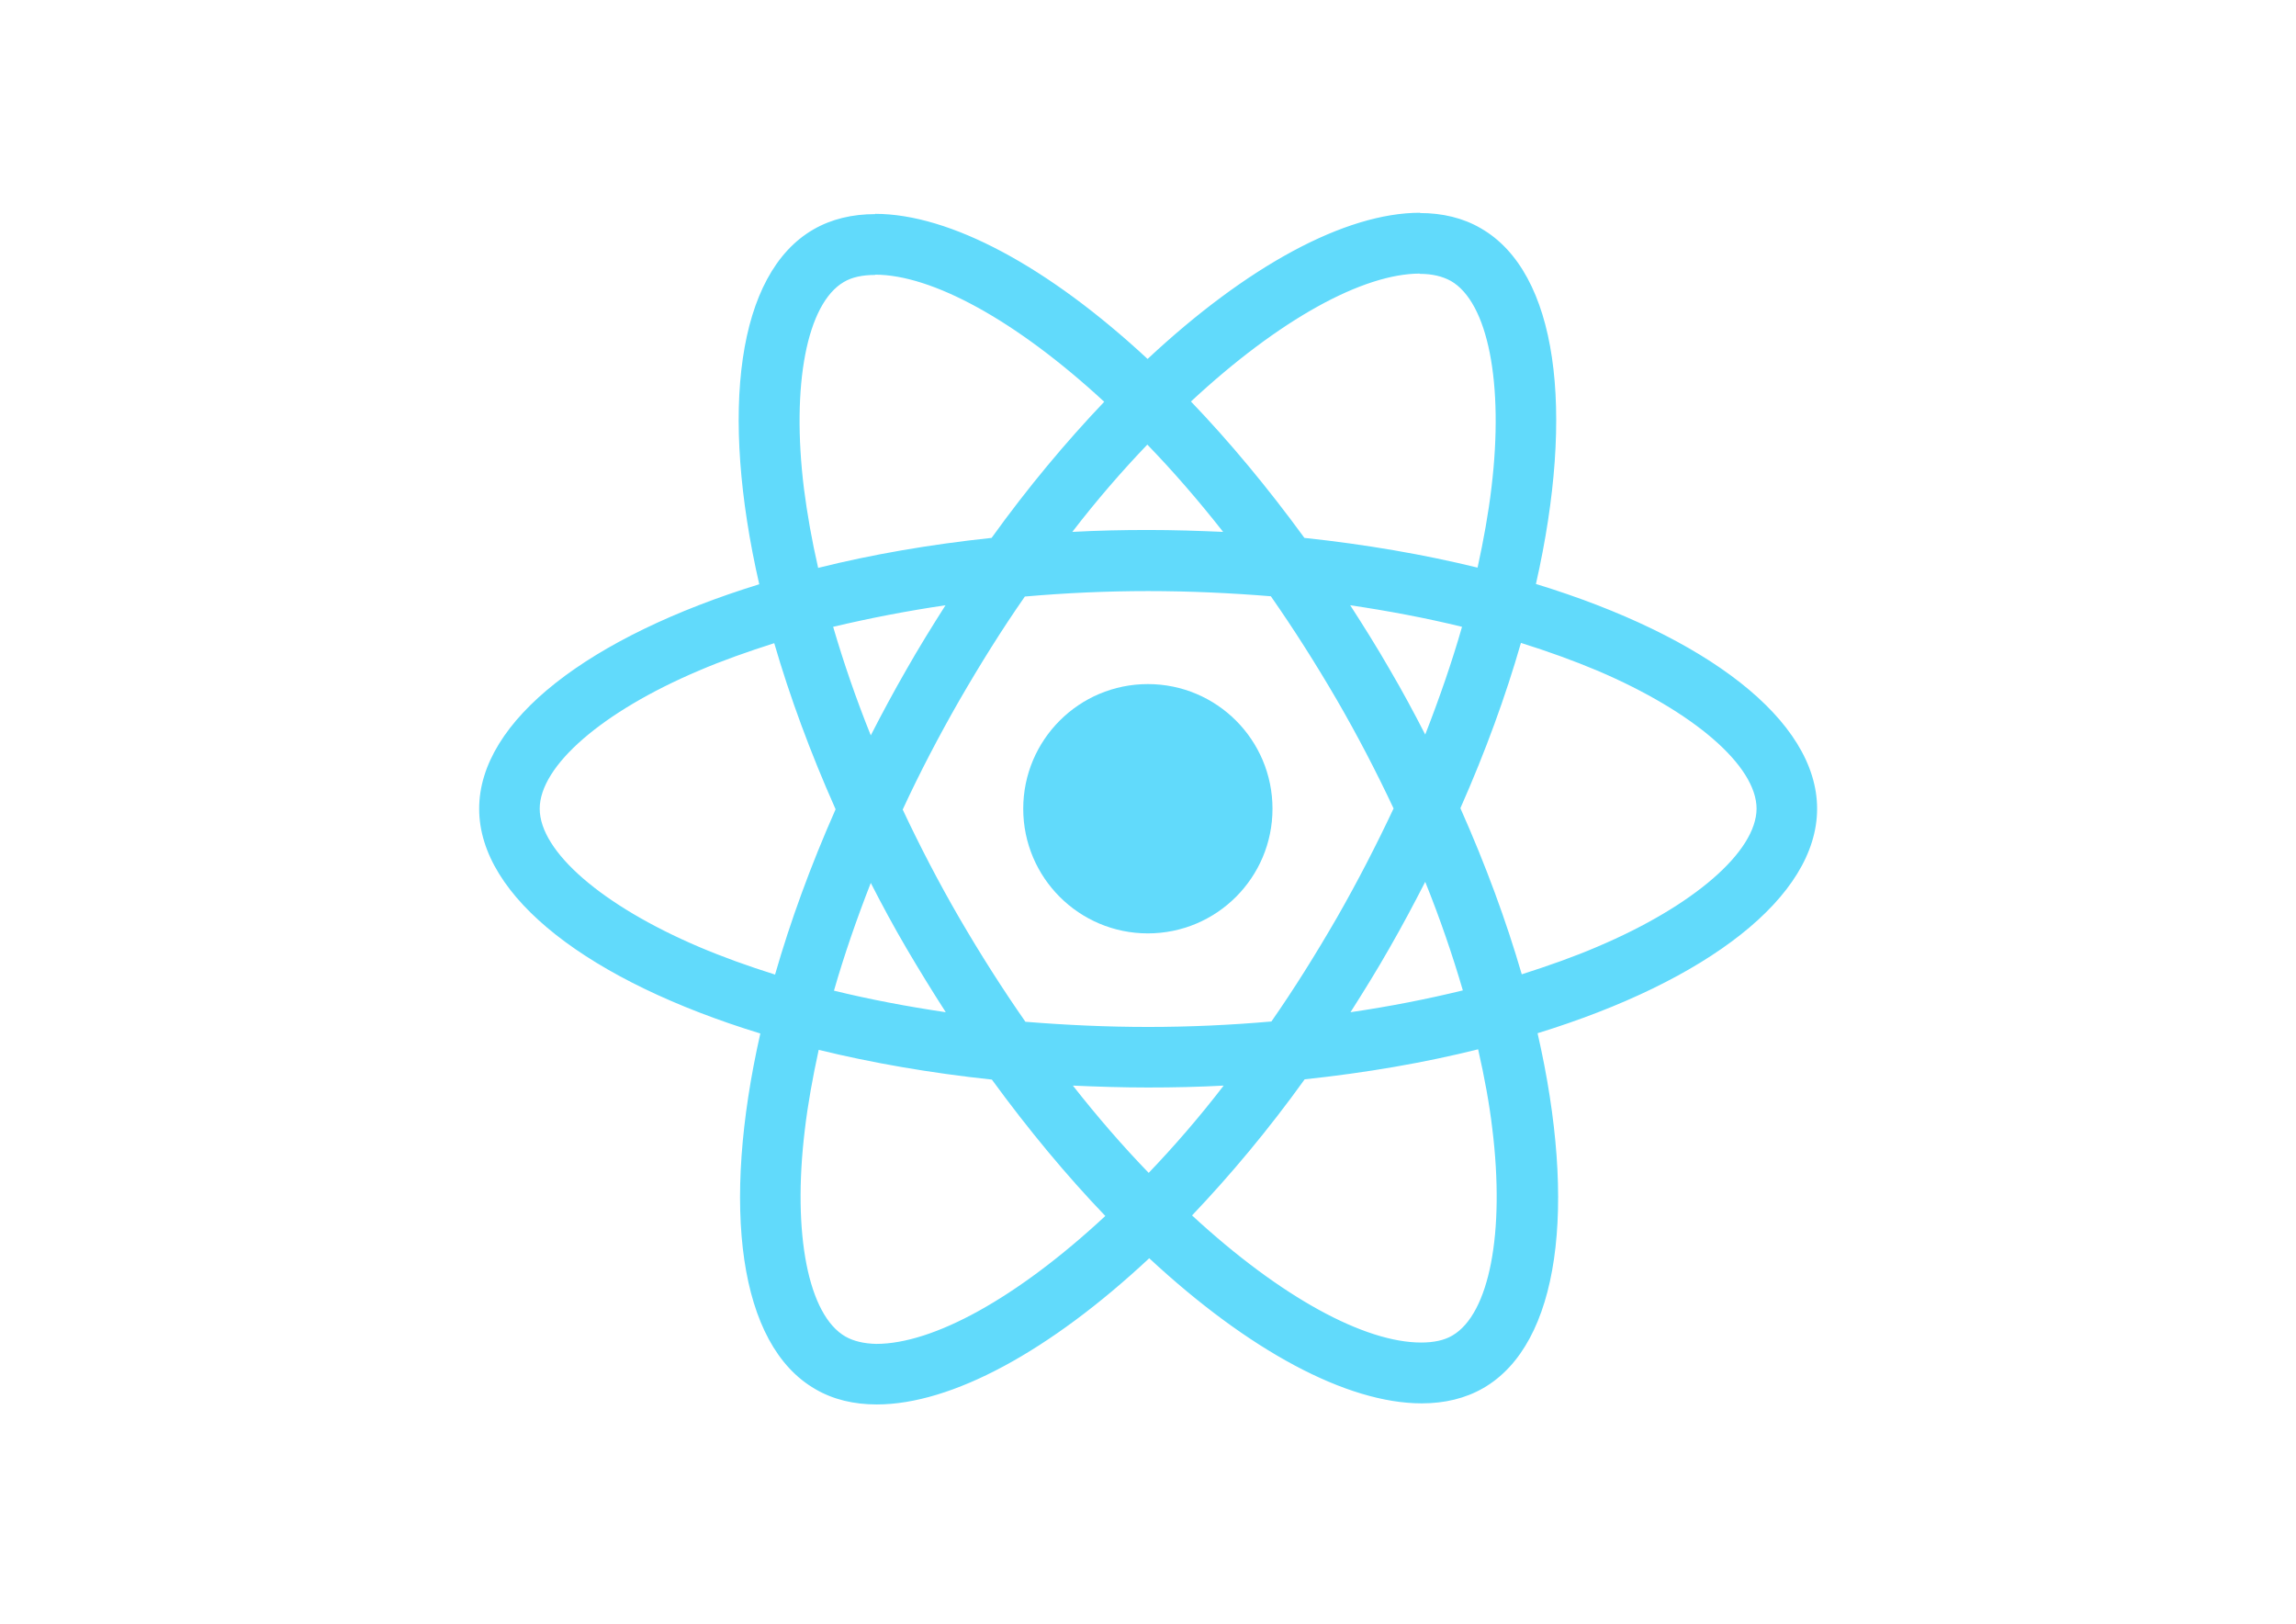
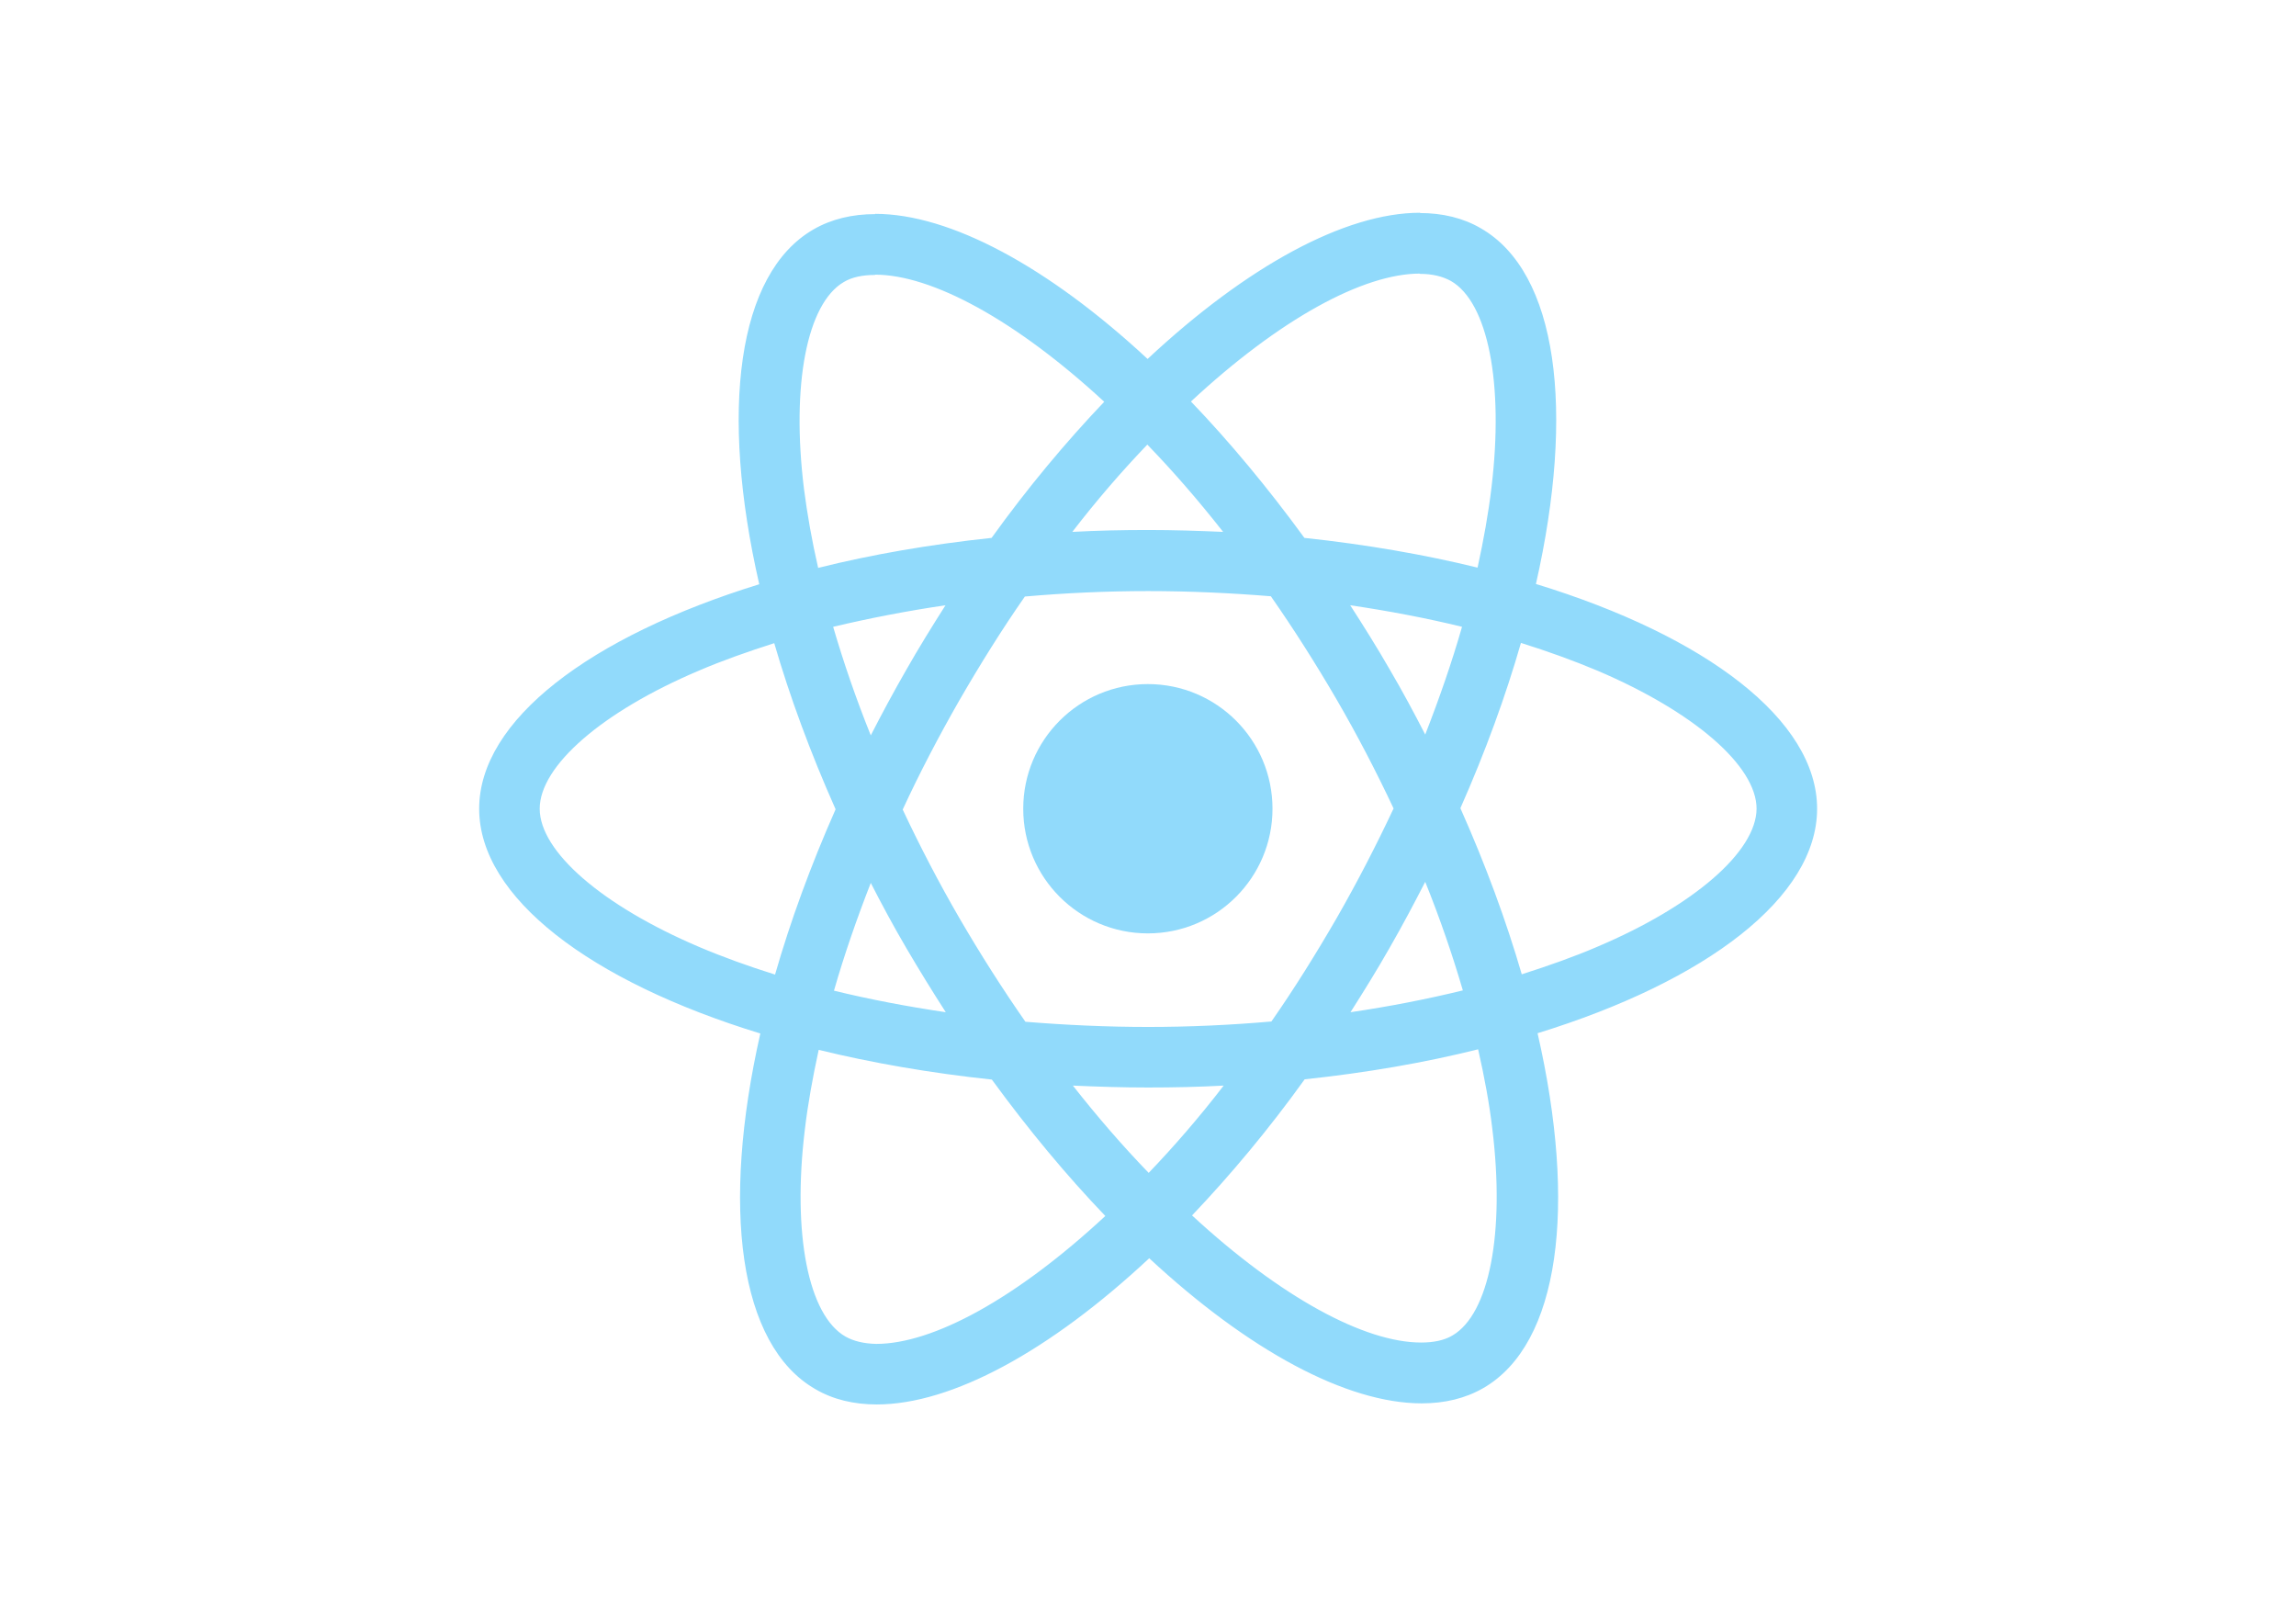
<svg xmlns="http://www.w3.org/2000/svg" viewBox="0 0 841.9 595.3">
-   <g fill="#61DAFB">
+   <g fill="#91DAFB">
    <path d="M666.3 296.5c0-32.5-40.7-63.3-103.1-82.4 14.4-63.6 8-114.2-20.2-130.4-6.5-3.8-14.1-5.6-22.4-5.6v22.3c4.6 0 8.3.9 11.4 2.6 13.6 7.8 19.5 37.5 14.9 75.7-1.1 9.4-2.9 19.3-5.1 29.4-19.6-4.8-41-8.5-63.5-10.9-13.5-18.5-27.5-35.3-41.6-50 32.6-30.3 63.2-46.9 84-46.9V78c-27.5 0-63.5 19.6-99.9 53.6-36.4-33.8-72.4-53.2-99.9-53.2v22.3c20.7 0 51.4 16.5 84 46.6-14 14.7-28 31.4-41.3 49.9-22.6 2.4-44 6.1-63.6 11-2.3-10-4-19.7-5.2-29-4.7-38.2 1.1-67.9 14.6-75.8 3-1.8 6.9-2.6 11.5-2.6V78.5c-8.4 0-16 1.8-22.6 5.6-28.1 16.2-34.4 66.7-19.9 130.1-62.2 19.2-102.7 49.9-102.7 82.3 0 32.5 40.7 63.3 103.1 82.4-14.4 63.6-8 114.2 20.2 130.4 6.5 3.8 14.1 5.6 22.5 5.6 27.5 0 63.5-19.6 99.9-53.6 36.4 33.8 72.4 53.2 99.9 53.2 8.4 0 16-1.8 22.6-5.6 28.1-16.2 34.4-66.7 19.9-130.1 62-19.1 102.5-49.9 102.5-82.3zm-130.2-66.7c-3.7 12.9-8.3 26.2-13.5 39.5-4.1-8-8.4-16-13.1-24-4.6-8-9.5-15.8-14.4-23.4 14.2 2.1 27.9 4.7 41 7.9zm-45.8 106.5c-7.8 13.5-15.8 26.3-24.1 38.2-14.9 1.3-30 2-45.2 2-15.1 0-30.2-.7-45-1.9-8.3-11.9-16.4-24.6-24.2-38-7.6-13.1-14.5-26.4-20.8-39.8 6.2-13.4 13.2-26.8 20.7-39.9 7.8-13.5 15.8-26.3 24.1-38.2 14.9-1.3 30-2 45.2-2 15.1 0 30.2.7 45 1.9 8.3 11.9 16.4 24.6 24.2 38 7.6 13.1 14.5 26.4 20.8 39.8-6.3 13.4-13.2 26.8-20.7 39.9zm32.3-13c5.4 13.4 10 26.8 13.8 39.8-13.1 3.2-26.9 5.9-41.2 8 4.9-7.7 9.8-15.6 14.4-23.7 4.6-8 8.9-16.1 13-24.1zM421.2 430c-9.3-9.6-18.6-20.3-27.8-32 9 .4 18.2.7 27.5.7 9.4 0 18.7-.2 27.8-.7-9 11.7-18.3 22.4-27.5 32zm-74.4-58.9c-14.2-2.1-27.9-4.7-41-7.9 3.7-12.9 8.3-26.2 13.5-39.5 4.1 8 8.4 16 13.1 24 4.7 8 9.5 15.8 14.4 23.4zM420.7 163c9.3 9.6 18.6 20.3 27.8 32-9-.4-18.2-.7-27.5-.7-9.4 0-18.7.2-27.8.7 9-11.7 18.3-22.4 27.5-32zm-74 58.9c-4.9 7.7-9.8 15.6-14.4 23.7-4.6 8-8.9 16-13 24-5.4-13.4-10-26.8-13.8-39.8 13.1-3.1 26.9-5.8 41.2-7.9zm-90.5 125.2c-35.4-15.1-58.3-34.9-58.3-50.6 0-15.7 22.9-35.6 58.3-50.6 8.6-3.7 18-7 27.7-10.1 5.7 19.6 13.2 40 22.5 60.9-9.2 20.8-16.6 41.1-22.2 60.6-9.9-3.1-19.3-6.5-28-10.2zM310 490c-13.6-7.8-19.5-37.5-14.9-75.7 1.1-9.4 2.9-19.3 5.1-29.4 19.6 4.8 41 8.5 63.5 10.9 13.5 18.5 27.5 35.3 41.6 50-32.6 30.3-63.2 46.9-84 46.9-4.5-.1-8.3-1-11.3-2.7zm237.2-76.2c4.7 38.2-1.1 67.9-14.6 75.8-3 1.8-6.9 2.6-11.5 2.6-20.7 0-51.4-16.5-84-46.6 14-14.7 28-31.4 41.3-49.9 22.6-2.4 44-6.1 63.6-11 2.3 10.1 4.1 19.8 5.2 29.1zm38.5-66.7c-8.6 3.7-18 7-27.7 10.1-5.7-19.6-13.2-40-22.5-60.9 9.2-20.8 16.6-41.1 22.2-60.6 9.9 3.1 19.3 6.5 28.1 10.2 35.4 15.1 58.3 34.9 58.3 50.6-.1 15.7-23 35.6-58.4 50.6zM320.8 78.4z" />
    <circle cx="420.9" cy="296.5" r="45.7" />
    <path d="M520.5 78.1z" />
  </g>
</svg>
